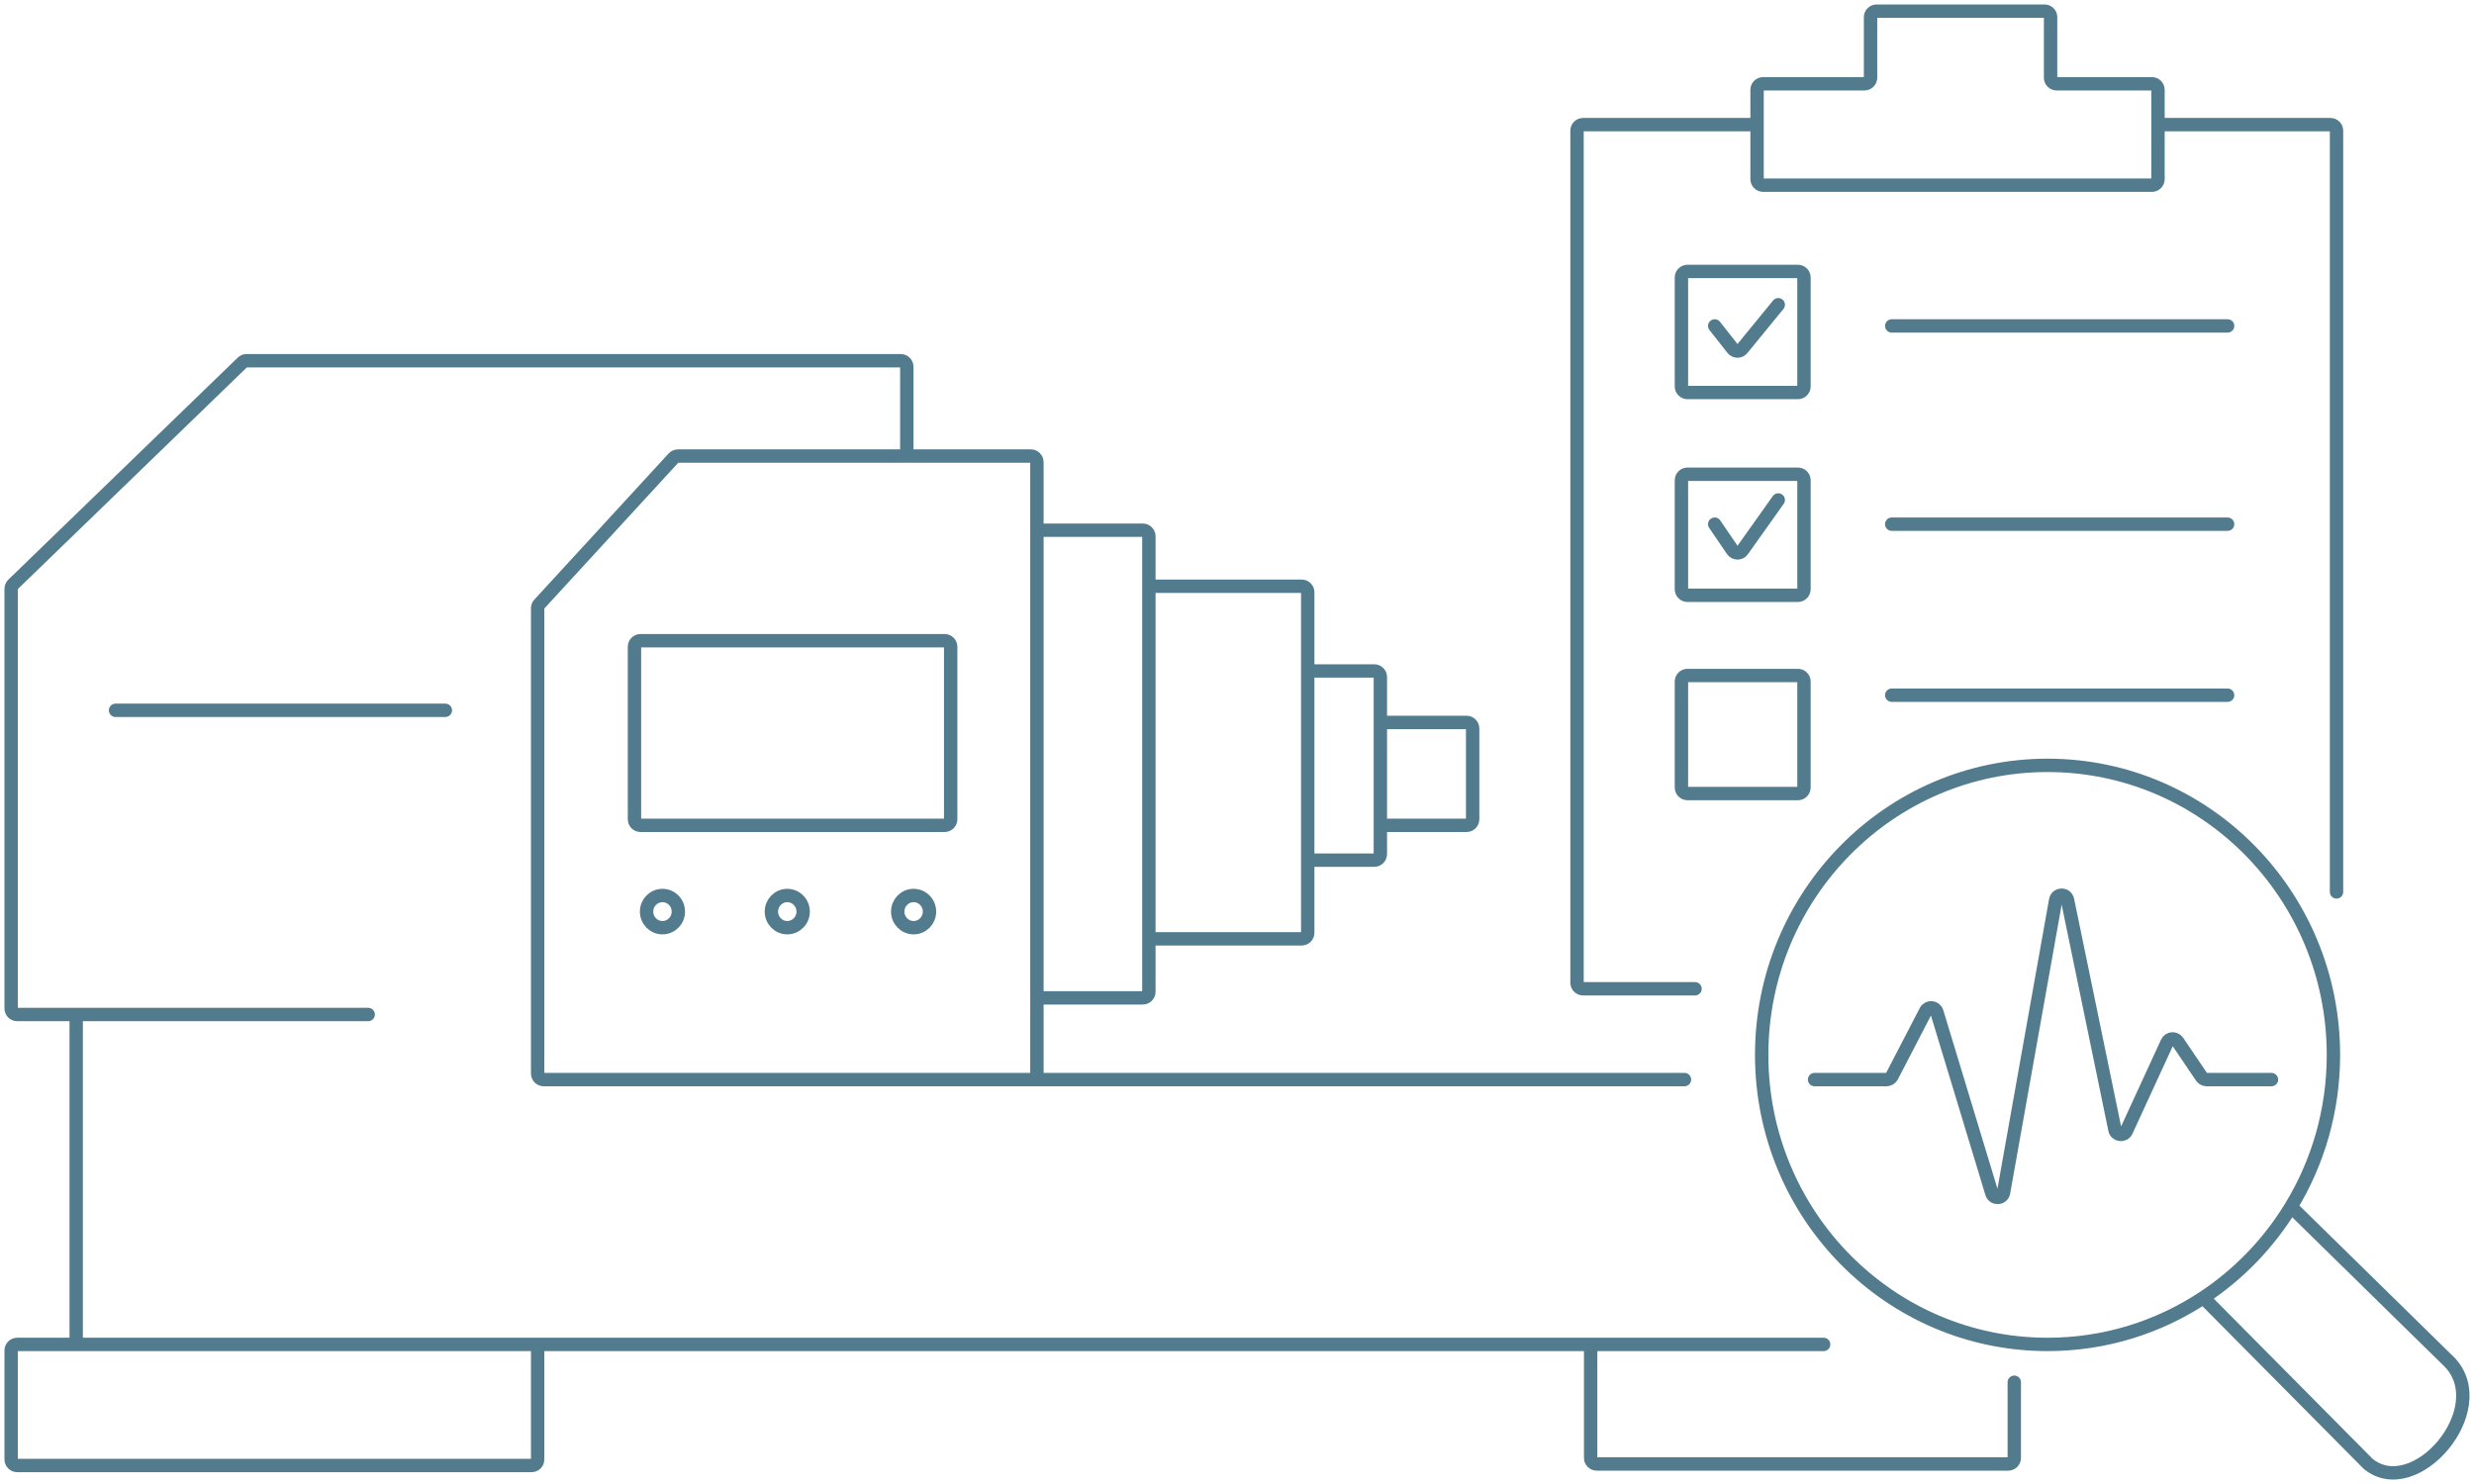
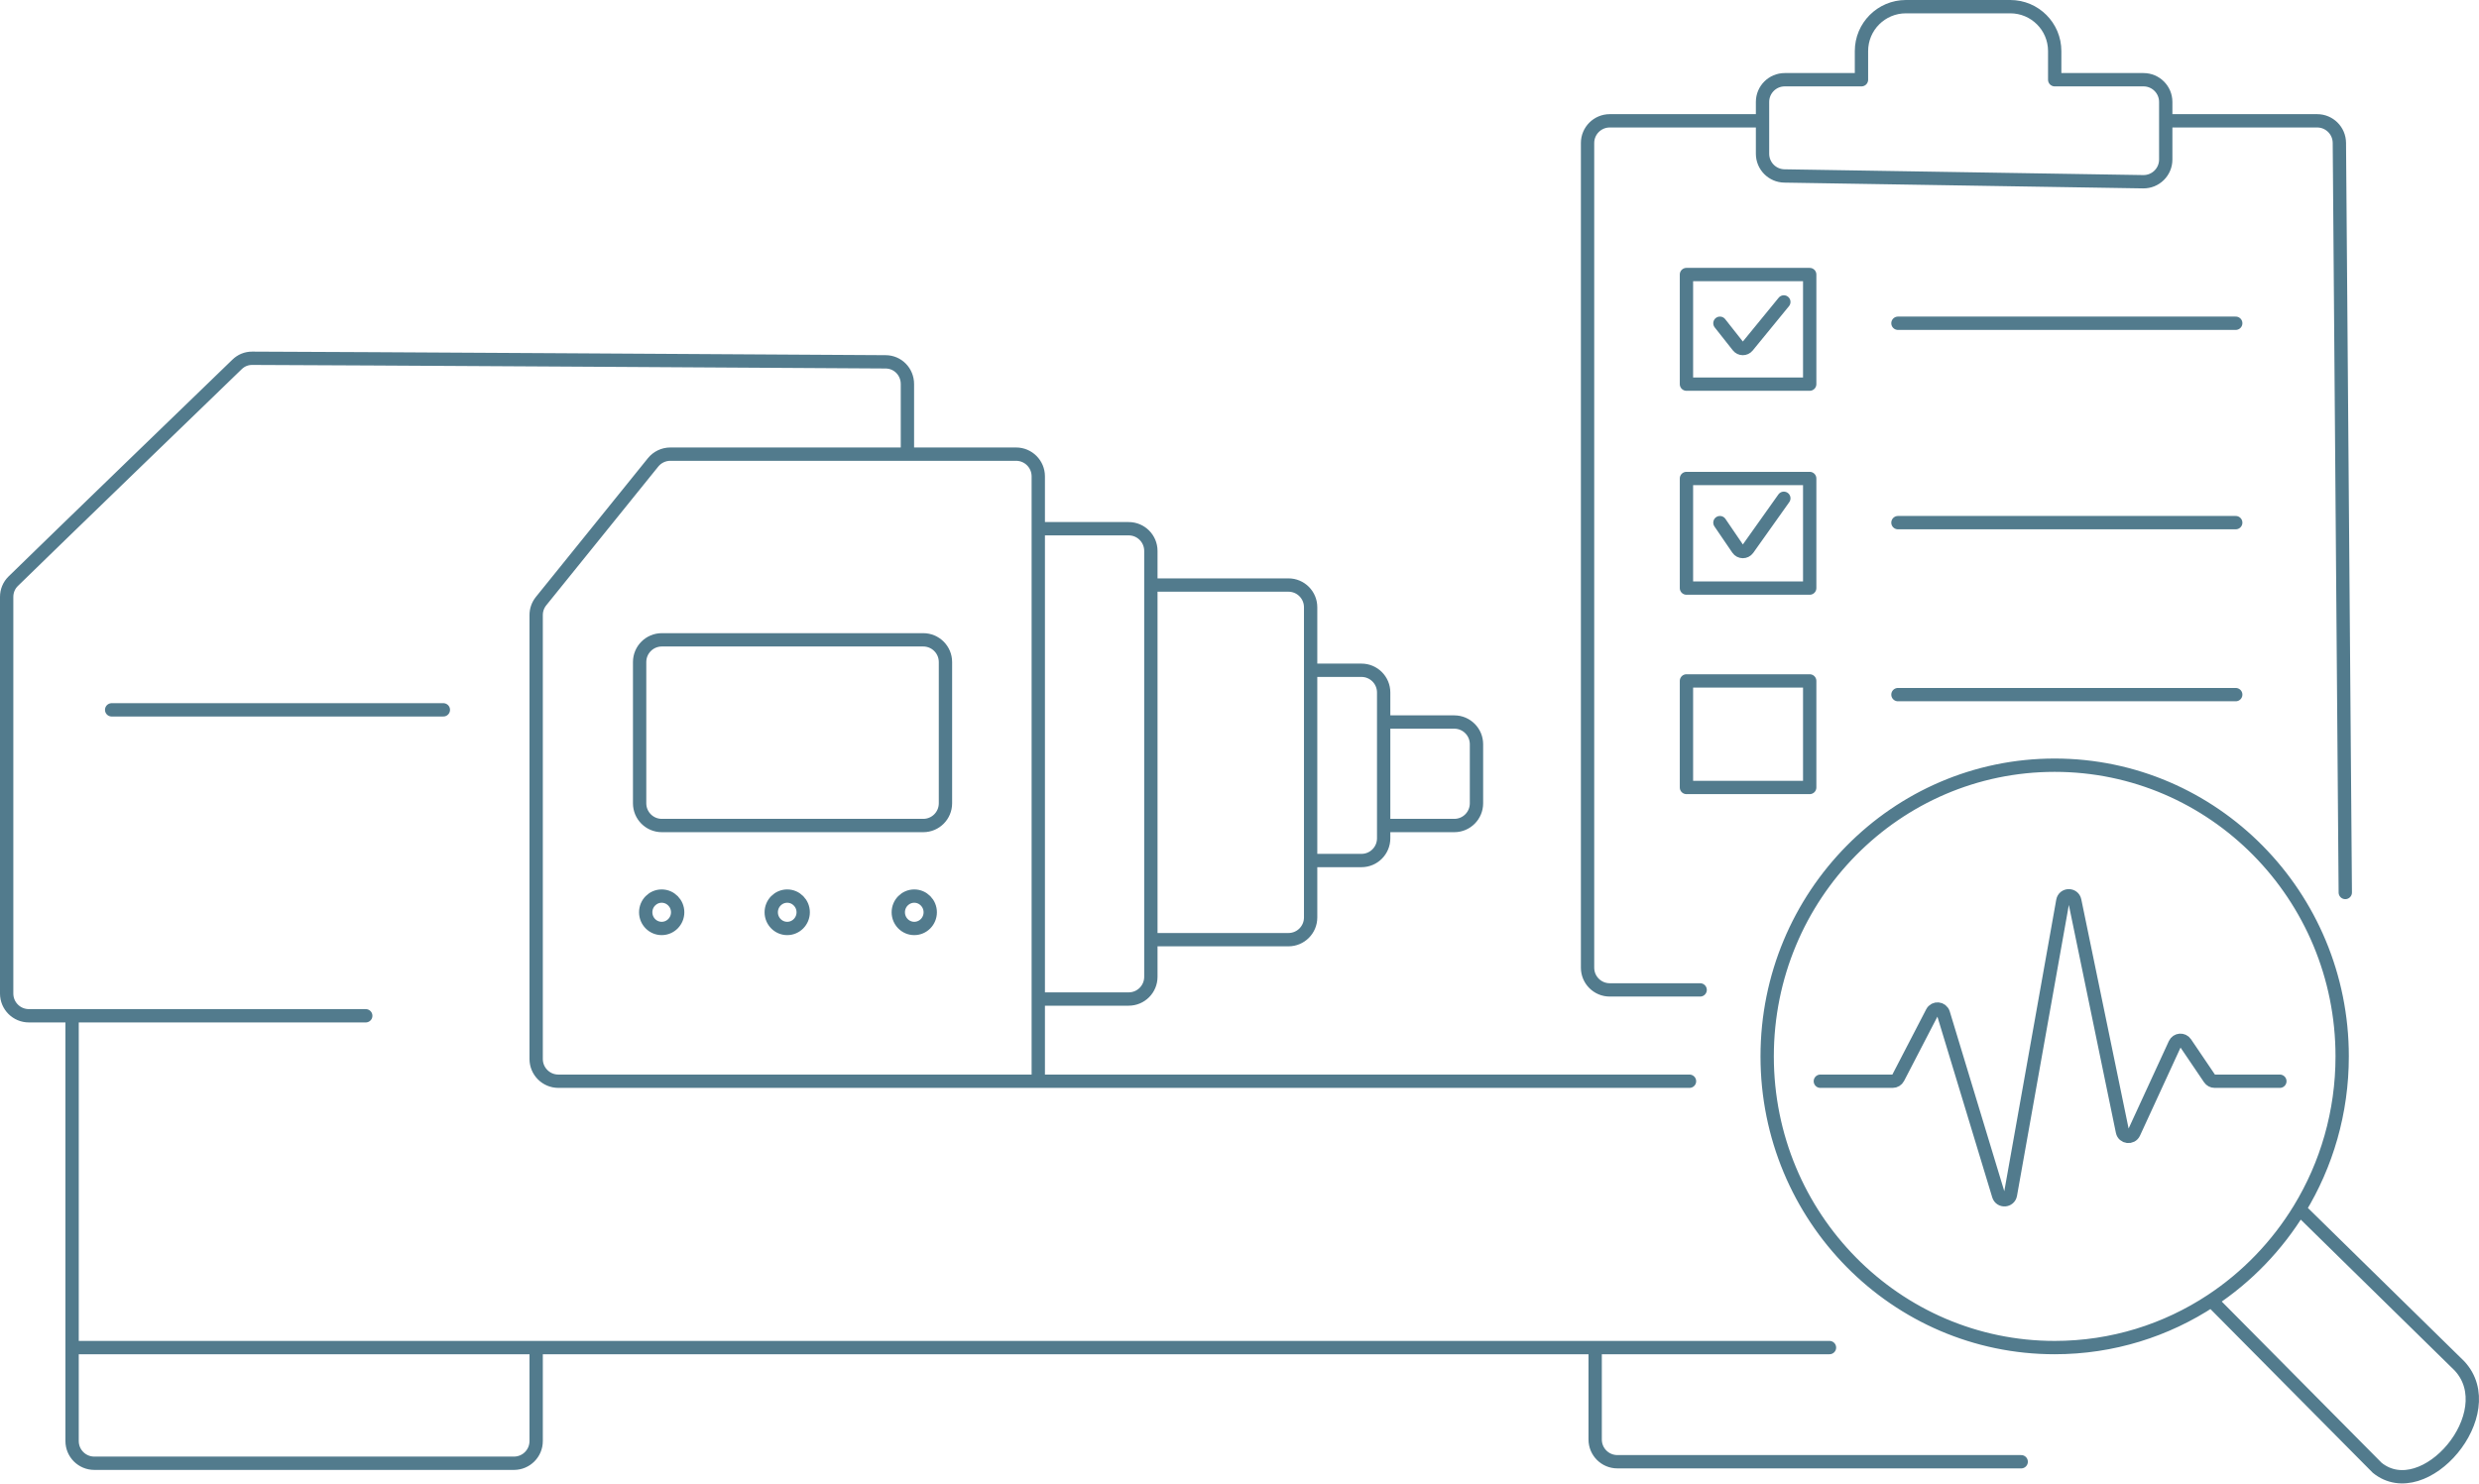
- <svg xmlns="http://www.w3.org/2000/svg" width="554.999" height="332.999" viewBox="0 0 554.999 332.999" fill="none">
-   <path id="Vector" d="M120.612 301.678V327.487C120.612 328.237 120.004 328.845 119.254 328.845H3.858C3.108 328.845 2.5 328.237 2.5 327.487V303.037C2.5 302.286 3.108 301.678 3.858 301.678H17.094M120.612 301.678H17.094M120.612 301.678L356.835 301.678M17.094 301.678V227.648M17.094 227.648H3.858C3.108 227.648 2.5 227.04 2.5 226.289V132.12C2.5 131.752 2.649 131.399 2.914 131.144L54.373 81.327C54.626 81.082 54.965 80.945 55.317 80.945H202.068C202.818 80.945 203.425 81.553 203.425 82.303V102.339M17.094 227.648H82.599M203.425 102.339H152.093C151.713 102.339 151.351 102.499 151.094 102.778L120.97 135.569C120.739 135.819 120.612 136.148 120.612 136.488V240.892C120.612 241.642 121.219 242.25 121.969 242.25H232.614M203.425 102.339H231.256C232.006 102.339 232.614 102.947 232.614 103.698V118.979M232.614 242.25V223.912M232.614 242.25H377.878M25.919 159.39H99.908M232.614 118.979H256.372C257.122 118.979 257.73 119.587 257.73 120.337V131.544M232.614 118.979V223.912M232.614 223.912H256.372C257.122 223.912 257.73 223.304 257.73 222.554V210.668M257.73 131.544H292.009C292.759 131.544 293.367 132.152 293.367 132.902V150.561M257.73 131.544V210.668M257.73 210.668H292.009C292.759 210.668 293.367 210.06 293.367 209.31V193.01M293.367 150.561H308.3C309.05 150.561 309.658 151.169 309.658 151.919V162.107M293.367 150.561V193.01M293.367 193.01H308.3C309.05 193.01 309.658 192.401 309.658 191.651V185.199M309.658 162.107H329.004C329.754 162.107 330.361 162.715 330.361 163.465V183.841C330.361 184.591 329.754 185.199 329.004 185.199H309.658M309.658 162.107V185.199M409.102 301.678L356.835 301.678M513.952 270.776C508.967 278.961 502.239 285.942 494.292 291.186C484.237 297.822 472.23 301.678 459.334 301.678C423.915 301.678 395.203 272.591 395.203 236.71C395.203 200.829 423.915 171.741 459.334 171.741C494.752 171.741 523.465 200.829 523.465 236.71C523.465 249.202 519.984 260.871 513.952 270.776ZM494.292 291.186L531.287 328.506C541.808 336.995 559.457 316.281 549.615 305.753L513.952 270.776M407.066 242.25H423.211C423.718 242.25 424.183 241.967 424.416 241.517L432.004 226.876C432.564 225.794 434.154 225.941 434.508 227.106L446.83 267.736C447.245 269.102 449.215 268.986 449.466 267.58L461.15 201.999C461.412 200.527 463.514 200.498 463.816 201.963L474.45 253.485C474.715 254.769 476.465 254.969 477.013 253.779L486.158 233.911C486.6 232.95 487.922 232.841 488.515 233.717L493.888 241.654C494.141 242.027 494.562 242.25 495.012 242.25H509.565M356.835 301.678V327.147C356.835 327.898 357.443 328.506 358.192 328.506H450.509C451.259 328.506 451.867 327.898 451.867 327.147V310.168M380.253 221.875H355.138C354.388 221.875 353.78 221.267 353.78 220.516V29.328C353.78 28.577 354.388 27.969 355.138 27.969H394.169M394.169 27.969V20.159C394.169 19.408 394.777 18.8 395.526 18.8H418.266C419.016 18.8 419.624 18.192 419.624 17.442V3.858C419.624 3.108 420.232 2.5 420.982 2.5H458.655C459.405 2.5 460.013 3.108 460.013 3.858V17.442C460.013 18.192 460.62 18.8 461.37 18.8H482.753C483.502 18.8 484.11 19.408 484.11 20.159V27.969M394.169 27.969V40.194C394.169 40.945 394.777 41.553 395.526 41.553H482.753C483.502 41.553 484.11 40.945 484.11 40.194V27.969M484.11 27.969H522.802C523.552 27.969 524.159 28.577 524.159 29.328V200.141M384.666 73.135L388.71 78.26C389.247 78.942 390.277 78.951 390.826 78.279L398.92 68.38M384.666 117.621L388.658 123.479C389.191 124.261 390.339 124.272 390.886 123.501L398.92 112.187M424.376 73.135H499.723M424.376 117.621H499.723M424.376 155.994H499.723M152.176 204.556C152.176 206.55 150.58 208.166 148.612 208.166C146.644 208.166 145.048 206.55 145.048 204.556C145.048 202.562 146.644 200.945 148.612 200.945C150.58 200.945 152.176 202.562 152.176 204.556ZM180.176 204.556C180.176 206.55 178.581 208.166 176.613 208.166C174.645 208.166 173.049 206.55 173.049 204.556C173.049 202.562 174.645 200.945 176.613 200.945C178.581 200.945 180.176 202.562 180.176 204.556ZM208.516 204.556C208.516 206.55 206.921 208.166 204.953 208.166C202.985 208.166 201.389 206.55 201.389 204.556C201.389 202.562 202.985 200.945 204.953 200.945C206.921 200.945 208.516 202.562 208.516 204.556ZM211.91 185.199H143.691C142.941 185.199 142.333 184.591 142.333 183.841V145.128C142.333 144.377 142.941 143.769 143.691 143.769H211.91C212.66 143.769 213.268 144.377 213.268 145.128V183.841C213.268 184.591 212.66 185.199 211.91 185.199ZM377.199 62.268V86.718C377.199 87.468 377.807 88.076 378.556 88.076H403.333C404.082 88.076 404.69 87.468 404.69 86.718V62.268C404.69 61.517 404.082 60.909 403.333 60.909H378.556C377.807 60.909 377.199 61.517 377.199 62.268ZM377.199 107.773V132.223C377.199 132.973 377.807 133.581 378.556 133.581H403.333C404.082 133.581 404.69 132.973 404.69 132.223V107.773C404.69 107.022 404.082 106.414 403.333 106.414H378.556C377.807 106.414 377.199 107.022 377.199 107.773ZM377.199 152.938V176.709C377.199 177.46 377.807 178.068 378.556 178.068H403.333C404.082 178.068 404.69 177.46 404.69 176.709V152.938C404.69 152.188 404.082 151.58 403.333 151.58H378.556C377.807 151.58 377.199 152.188 377.199 152.938Z" stroke="#527B8D" stroke-width="3" stroke-linecap="round" stroke-linejoin="round" />
+ <svg xmlns="http://www.w3.org/2000/svg" width="558" height="334" viewBox="0 0 558 334" fill="none">
+   <path d="M120.685 303.415V324.459C120.685 327.221 118.447 329.459 115.685 329.459H21.227C18.465 329.459 16.227 327.221 16.227 324.459V303.415M120.685 303.415H16.227M120.685 303.415L359.056 303.415M16.227 303.415V228.707M16.227 228.707H6.5C3.739 228.707 1.5 226.468 1.5 223.707V134.404C1.5 133.062 2.018 131.797 2.978 130.858C13.567 120.515 46.147 89.022 53.37 82.042C54.302 81.141 55.473 80.662 56.769 80.666C75.517 80.717 175.914 81.327 199.356 81.47C202.105 81.487 204.252 83.72 204.252 86.469V102.252M16.227 228.707H82.327M204.252 102.252H150.89C149.378 102.252 147.948 102.936 146.999 104.112L121.795 135.339C121.077 136.229 120.685 137.337 120.685 138.48V238.443C120.685 241.204 122.924 243.443 125.685 243.443H233.706M204.252 102.252H228.706C231.467 102.252 233.706 104.488 233.706 107.25C233.706 111.683 233.706 117.665 233.706 119.044M233.706 243.443V224.937M233.706 243.443H380.29M25.132 159.825H99.794M233.706 119.044V224.937M233.706 119.044C235.789 119.044 247.284 119.044 254.056 119.044C256.817 119.044 259.05 121.283 259.05 124.044V131.724M233.706 224.937C235.789 224.937 247.284 224.937 254.056 224.937C256.817 224.937 259.05 222.699 259.05 219.937V211.572M259.05 131.724V211.572M259.05 131.724C261.973 131.724 280.839 131.724 290.014 131.724C292.776 131.724 295.011 133.963 295.011 136.724V150.915M259.05 211.572C261.973 211.572 280.839 211.572 290.014 211.572C292.776 211.572 295.011 209.334 295.011 206.572V193.752M295.011 150.915V193.752M295.011 150.915C296.36 150.915 302.128 150.915 306.453 150.915C309.215 150.915 311.45 153.154 311.45 155.915V162.567M295.011 193.752C296.36 193.752 302.128 193.752 306.453 193.752C309.215 193.752 311.45 191.513 311.45 188.752V185.87M311.45 162.567V185.87M311.45 162.567C313.172 162.567 321.73 162.567 327.344 162.567C330.106 162.567 332.342 164.805 332.342 167.567V180.87C332.342 183.631 330.106 185.87 327.344 185.87C321.73 185.87 313.172 185.87 311.45 185.87M411.799 303.415L359.056 303.415M497.763 292.826C487.616 299.523 475.5 303.415 462.487 303.415C426.746 303.415 397.773 274.061 397.773 237.852C397.773 201.643 426.746 172.289 462.487 172.289C498.227 172.289 527.201 201.643 527.201 237.852C527.201 250.459 523.689 262.234 517.602 272.229M497.763 292.826L535.094 330.487C545.711 339.055 563.52 318.15 553.588 307.527L517.602 272.229M497.763 292.826C505.782 287.534 512.571 280.49 517.602 272.229M409.744 243.443H426.035C426.547 243.443 427.016 243.158 427.252 242.703L434.908 227.928C435.474 226.836 437.079 226.984 437.435 228.161L449.87 269.162C450.288 270.541 452.276 270.423 452.529 269.004L464.319 202.824C464.584 201.338 466.705 201.309 467.01 202.787L477.741 254.781C478.008 256.076 479.774 256.279 480.327 255.077L489.555 235.027C490.001 234.057 491.335 233.948 491.933 234.832L497.355 242.841C497.61 243.217 498.035 243.443 498.49 243.443H513.175M359.056 303.415V324.117C359.056 326.878 361.295 329.117 364.056 329.117H454.952M382.688 222.881C382.688 222.881 369.787 222.881 362.34 222.881C359.578 222.881 357.344 220.643 357.344 217.881V32.202C357.344 29.441 359.582 27.202 362.344 27.202H396.729M396.729 27.202V22.949C396.729 20.188 398.968 17.949 401.729 17.949H419V11.5C419 5.977 423.477 1.5 429 1.5H452.496C458.019 1.5 462.496 5.977 462.496 11.5V17.949H482.488C485.25 17.949 487.488 20.188 487.488 22.95C487.488 24.758 487.488 26.523 487.488 27.202M396.729 27.202V34.619C396.729 37.349 398.919 39.574 401.649 39.618L482.408 40.918C485.2 40.963 487.488 38.713 487.488 35.92C487.488 32.457 487.488 28.307 487.488 27.202M487.488 27.202H521.571C524.317 27.202 526.549 29.417 526.571 32.163L527.902 200.949M387.14 72.781L391.221 77.953C391.763 78.641 392.802 78.65 393.357 77.972L401.524 67.983M387.14 117.674L391.168 123.586C391.706 124.375 392.864 124.386 393.417 123.608L401.524 112.191M427.211 72.781H503.243M427.211 117.674H503.243M427.211 156.398H503.243M152.537 205.404C152.537 207.416 150.927 209.047 148.94 209.047C146.954 209.047 145.344 207.416 145.344 205.404C145.344 203.392 146.954 201.76 148.94 201.76C150.927 201.76 152.537 203.392 152.537 205.404ZM180.792 205.404C180.792 207.416 179.182 209.047 177.196 209.047C175.21 209.047 173.599 207.416 173.599 205.404C173.599 203.392 175.21 201.76 177.196 201.76C179.182 201.76 180.792 203.392 180.792 205.404ZM209.389 205.404C209.389 207.416 207.779 209.047 205.793 209.047C203.807 209.047 202.197 207.416 202.197 205.404C202.197 203.392 203.807 201.76 205.793 201.76C207.779 201.76 209.389 203.392 209.389 205.404ZM379.605 61.814V86.488H407.347C407.347 76.853 407.347 61.814 407.347 61.814H379.605ZM379.605 107.736V132.41H407.347V107.736H379.605ZM379.605 153.314V177.303H407.347V153.314H379.605ZM148.974 185.87H207.814C210.576 185.87 212.814 183.631 212.814 180.87V149.061C212.814 146.3 210.576 144.061 207.814 144.061H148.974C146.213 144.061 143.974 146.3 143.974 149.061V180.87C143.974 183.631 146.213 185.87 148.974 185.87Z" stroke="#527B8D" stroke-width="3" stroke-linecap="round" stroke-linejoin="round" />
</svg>
